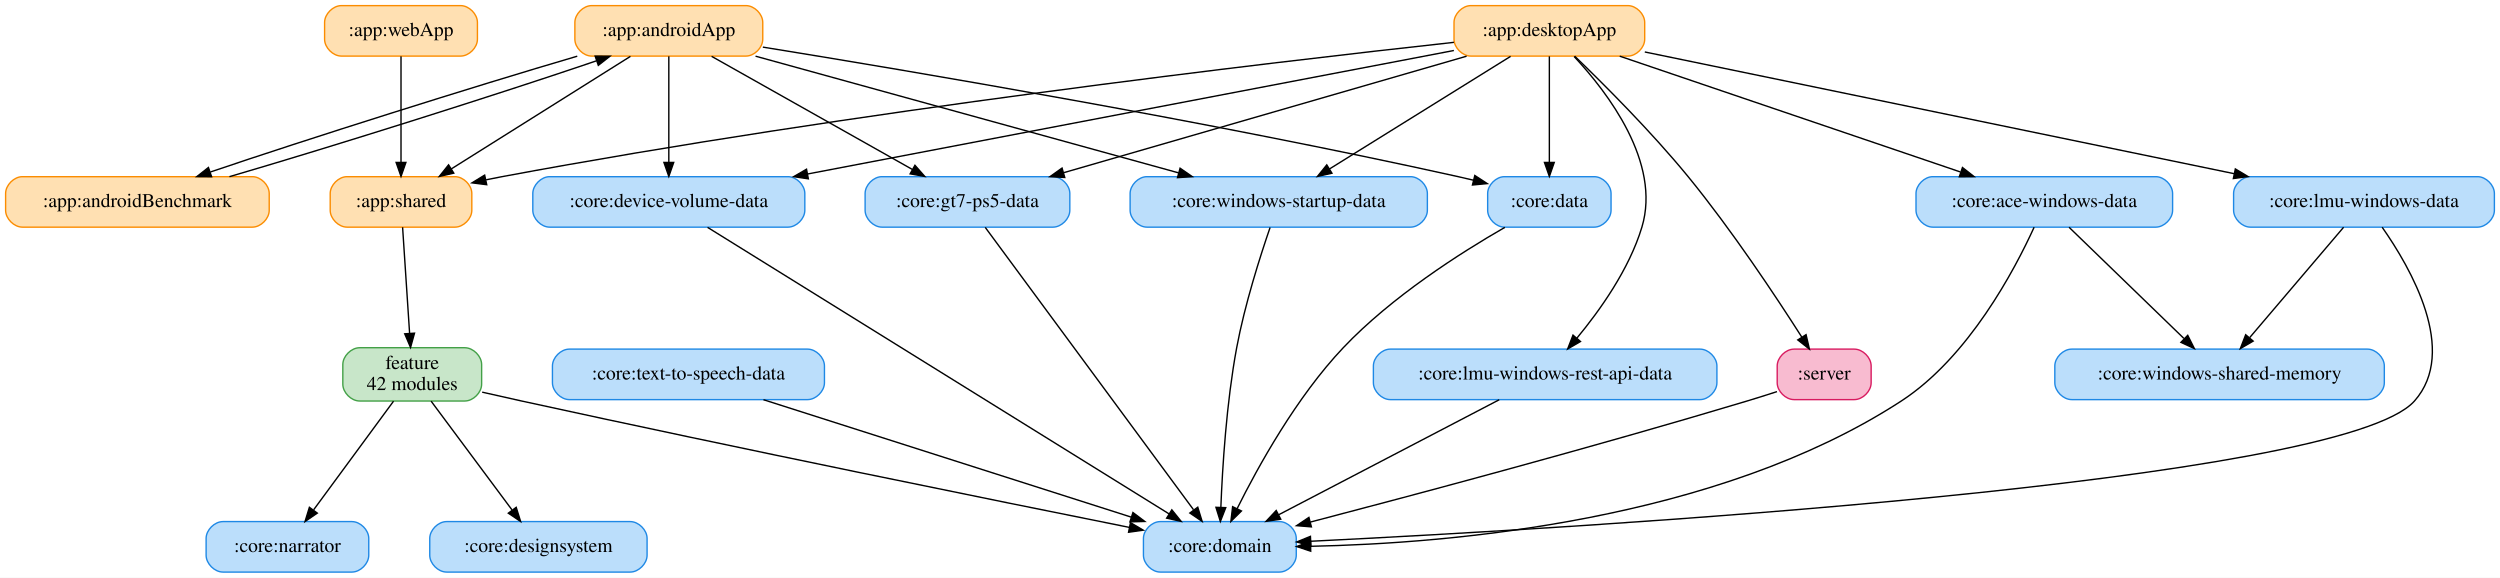
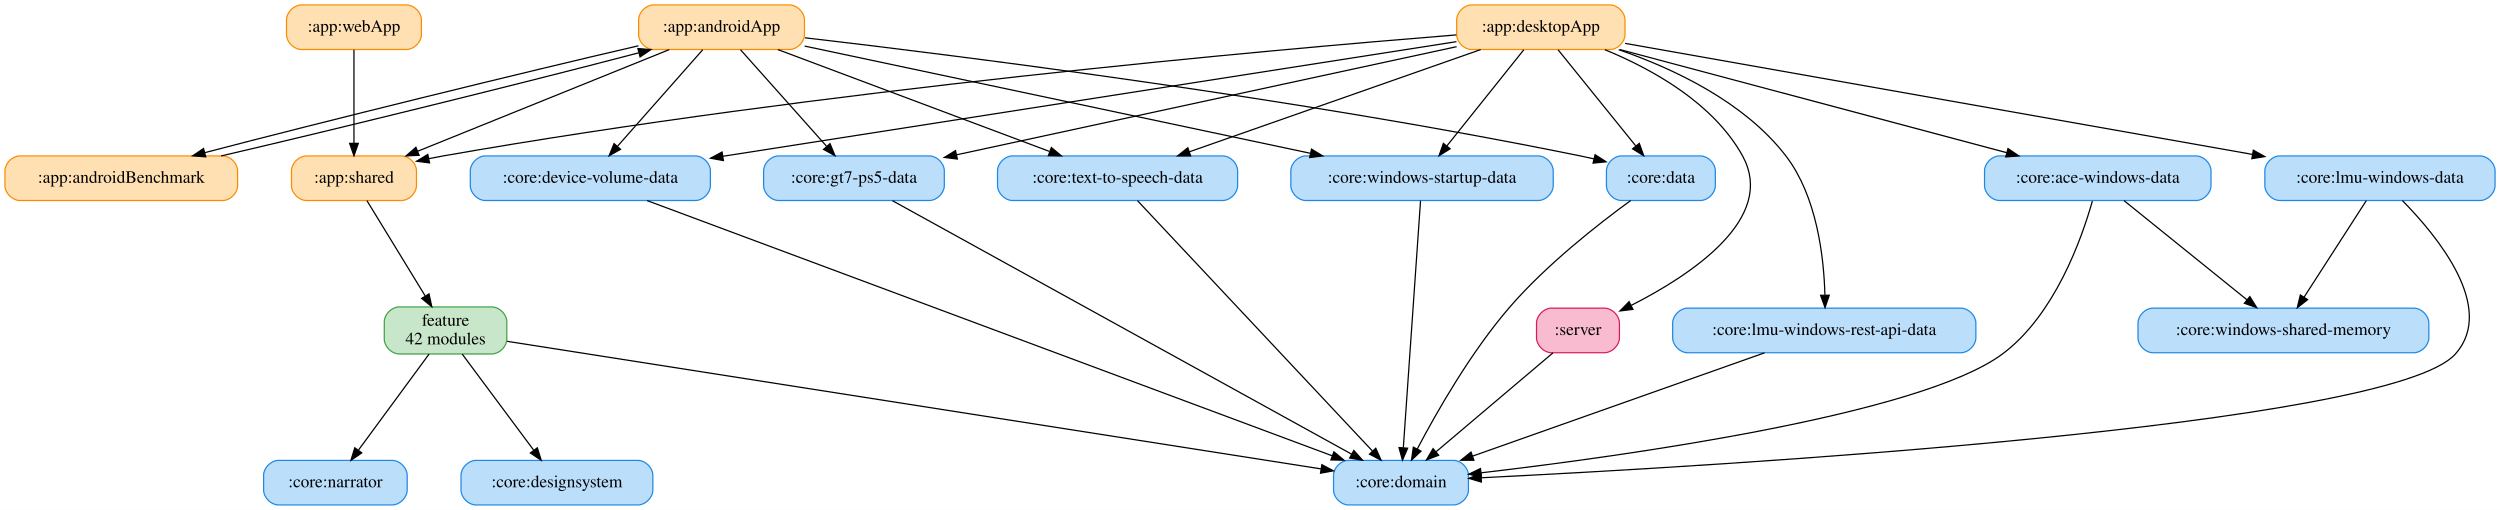
- <svg xmlns="http://www.w3.org/2000/svg" width="1783pt" height="412pt" viewBox="0.00 0.00 1783.00 412.00">
+ <svg xmlns="http://www.w3.org/2000/svg" width="2020pt" height="412pt" viewBox="0.00 0.00 2020.00 412.00">
  <g id="graph0" class="graph" transform="scale(1 1) rotate(0) translate(4 408)">
-     <polygon fill="white" stroke="transparent" points="-4,4 -4,-408 1779,-408 1779,4 -4,4" />
+     <polygon fill="white" stroke="transparent" points="-4,4 -4,-408 2016,-408 2016,4 -4,4" />
    <g id="node1" class="node">
-       <path fill="#ffe0b2" stroke="#fb8c00" d="M528,-404C528,-404 418,-404 418,-404 412,-404 406,-398 406,-392 406,-392 406,-380 406,-380 406,-374 412,-368 418,-368 418,-368 528,-368 528,-368 534,-368 540,-374 540,-380 540,-380 540,-392 540,-392 540,-398 534,-404 528,-404" />
-       <text text-anchor="middle" x="473" y="-382.3" font-family="Times,serif" font-size="14.00">:app:androidApp</text>
+       <path fill="#ffe0b2" stroke="#fb8c00" d="M634,-404C634,-404 524,-404 524,-404 518,-404 512,-398 512,-392 512,-392 512,-380 512,-380 512,-374 518,-368 524,-368 524,-368 634,-368 634,-368 640,-368 646,-374 646,-380 646,-380 646,-392 646,-392 646,-398 640,-404 634,-404" />
+       <text text-anchor="middle" x="579" y="-382.3" font-family="Times,serif" font-size="14.00">:app:androidApp</text>
    </g>
    <g id="node2" class="node">
      <path fill="#ffe0b2" stroke="#fb8c00" d="M176,-282C176,-282 12,-282 12,-282 6,-282 0,-276 0,-270 0,-270 0,-258 0,-258 0,-252 6,-246 12,-246 12,-246 176,-246 176,-246 182,-246 188,-252 188,-258 188,-258 188,-270 188,-270 188,-276 182,-282 176,-282" />
      <text text-anchor="middle" x="94" y="-260.3" font-family="Times,serif" font-size="14.00">:app:androidBenchmark</text>
    </g>
    <g id="edge1" class="edge">
-       <path fill="none" stroke="black" d="M407.7,-367.93C333.41,-346.16 214.38,-308.56 146.03,-285.33" />
-       <polygon fill="black" stroke="black" points="146.92,-281.93 136.33,-282.01 144.65,-288.55 146.92,-281.93" />
+       <path fill="none" stroke="black" d="M511.86,-371C419.27,-349.67 254.28,-308.97 161.52,-284.68" />
+       <polygon fill="black" stroke="black" points="162.24,-281.25 151.68,-282.09 160.46,-288.02 162.24,-281.25" />
    </g>
    <g id="node4" class="node">
      <path fill="#ffe0b2" stroke="#fb8c00" d="M320.5,-282C320.5,-282 243.5,-282 243.5,-282 237.5,-282 231.5,-276 231.5,-270 231.5,-270 231.5,-258 231.5,-258 231.5,-252 237.5,-246 243.5,-246 243.5,-246 320.5,-246 320.5,-246 326.5,-246 332.5,-252 332.5,-258 332.5,-258 332.5,-270 332.5,-270 332.5,-276 326.5,-282 320.5,-282" />
      <text text-anchor="middle" x="282" y="-260.3" font-family="Times,serif" font-size="14.00">:app:shared</text>
    </g>
    <g id="edge2" class="edge">
-       <path fill="none" stroke="black" d="M445.63,-367.81C412.02,-346.69 354.91,-310.81 317.82,-287.51" />
-       <polygon fill="black" stroke="black" points="319.64,-284.52 309.31,-282.16 315.92,-290.44 319.64,-284.52" />
+       <path fill="none" stroke="black" d="M536.76,-367.93C483.21,-346.3 390.94,-309.02 333.37,-285.76" />
+       <polygon fill="black" stroke="black" points="334.67,-282.51 324.09,-282.01 332.05,-289 334.67,-282.51" />
    </g>
    <g id="node7" class="node">
-       <path fill="#bbdefb" stroke="#1e88e5" d="M1133,-282C1133,-282 1069,-282 1069,-282 1063,-282 1057,-276 1057,-270 1057,-270 1057,-258 1057,-258 1057,-252 1063,-246 1069,-246 1069,-246 1133,-246 1133,-246 1139,-246 1145,-252 1145,-258 1145,-258 1145,-270 1145,-270 1145,-276 1139,-282 1133,-282" />
-       <text text-anchor="middle" x="1101" y="-260.3" font-family="Times,serif" font-size="14.00">:core:data</text>
+       <path fill="#bbdefb" stroke="#1e88e5" d="M1370,-282C1370,-282 1306,-282 1306,-282 1300,-282 1294,-276 1294,-270 1294,-270 1294,-258 1294,-258 1294,-252 1300,-246 1306,-246 1306,-246 1370,-246 1370,-246 1376,-246 1382,-252 1382,-258 1382,-258 1382,-270 1382,-270 1382,-276 1376,-282 1370,-282" />
+       <text text-anchor="middle" x="1338" y="-260.3" font-family="Times,serif" font-size="14.00">:core:data</text>
    </g>
    <g id="edge3" class="edge">
-       <path fill="none" stroke="black" d="M540.06,-374.4C645.91,-357.3 858,-321.5 1036,-282 1039.57,-281.21 1043.24,-280.35 1046.93,-279.47" />
-       <polygon fill="black" stroke="black" points="1047.83,-282.85 1056.7,-277.06 1046.15,-276.05 1047.83,-282.85" />
+       <path fill="none" stroke="black" d="M646.42,-377.46C770.93,-362.99 1045.06,-328.58 1273,-282 1276.58,-281.27 1280.26,-280.46 1283.96,-279.61" />
+       <polygon fill="black" stroke="black" points="1284.84,-283 1293.74,-277.26 1283.2,-276.19 1284.84,-283" />
    </g>
    <g id="node9" class="node">
      <path fill="#bbdefb" stroke="#1e88e5" d="M558,-282C558,-282 388,-282 388,-282 382,-282 376,-276 376,-270 376,-270 376,-258 376,-258 376,-252 382,-246 388,-246 388,-246 558,-246 558,-246 564,-246 570,-252 570,-258 570,-258 570,-270 570,-270 570,-276 564,-282 558,-282" />
      <text text-anchor="middle" x="473" y="-260.3" font-family="Times,serif" font-size="14.00">:core:device-volume-data</text>
    </g>
    <g id="edge4" class="edge">
-       <path fill="none" stroke="black" d="M473,-367.81C473,-348.11 473,-315.58 473,-292.39" />
-       <polygon fill="black" stroke="black" points="476.5,-292.16 473,-282.16 469.5,-292.16 476.5,-292.16" />
+       <path fill="none" stroke="black" d="M563.81,-367.81C545.79,-347.4 515.59,-313.21 495,-289.91" />
+       <polygon fill="black" stroke="black" points="497.4,-287.34 488.16,-282.16 492.16,-291.97 497.4,-287.34" />
    </g>
    <g id="node11" class="node">
      <path fill="#bbdefb" stroke="#1e88e5" d="M747,-282C747,-282 625,-282 625,-282 619,-282 613,-276 613,-270 613,-270 613,-258 613,-258 613,-252 619,-246 625,-246 625,-246 747,-246 747,-246 753,-246 759,-252 759,-258 759,-258 759,-270 759,-270 759,-276 753,-282 747,-282" />
      <text text-anchor="middle" x="686" y="-260.3" font-family="Times,serif" font-size="14.00">:core:gt7-ps5-data</text>
    </g>
    <g id="edge5" class="edge">
-       <path fill="none" stroke="black" d="M503.52,-367.81C541.16,-346.6 605.23,-310.5 646.57,-287.21" />
-       <polygon fill="black" stroke="black" points="648.54,-290.12 655.54,-282.16 645.11,-284.02 648.54,-290.12" />
+       <path fill="none" stroke="black" d="M594.33,-367.81C612.53,-347.4 643.01,-313.21 663.79,-289.91" />
+       <polygon fill="black" stroke="black" points="666.66,-291.95 670.7,-282.16 661.43,-287.3 666.66,-291.95" />
+     </g>
+     <g id="node15" class="node">
+       <path fill="#bbdefb" stroke="#1e88e5" d="M984,-282C984,-282 814,-282 814,-282 808,-282 802,-276 802,-270 802,-270 802,-258 802,-258 802,-252 808,-246 814,-246 814,-246 984,-246 984,-246 990,-246 996,-252 996,-258 996,-258 996,-270 996,-270 996,-276 990,-282 984,-282" />
+       <text text-anchor="middle" x="899" y="-260.3" font-family="Times,serif" font-size="14.00">:core:text-to-speech-data</text>
+     </g>
+     <g id="edge6" class="edge">
+       <path fill="none" stroke="black" d="M624.51,-367.93C682.33,-346.25 782.03,-308.86 844.03,-285.61" />
+       <polygon fill="black" stroke="black" points="845.51,-288.8 853.65,-282.01 843.06,-282.24 845.51,-288.8" />
    </g>
    <g id="node17" class="node">
-       <path fill="#bbdefb" stroke="#1e88e5" d="M1002,-282C1002,-282 814,-282 814,-282 808,-282 802,-276 802,-270 802,-270 802,-258 802,-258 802,-252 808,-246 814,-246 814,-246 1002,-246 1002,-246 1008,-246 1014,-252 1014,-258 1014,-258 1014,-270 1014,-270 1014,-276 1008,-282 1002,-282" />
-       <text text-anchor="middle" x="908" y="-260.3" font-family="Times,serif" font-size="14.00">:core:windows-startup-data</text>
-     </g>
-     <g id="edge6" class="edge">
-       <path fill="none" stroke="black" d="M534.86,-367.93C614.51,-345.96 752.63,-307.86 836.63,-284.69" />
-       <polygon fill="black" stroke="black" points="837.64,-288.04 846.35,-282.01 835.78,-281.29 837.64,-288.04" />
+       <path fill="#bbdefb" stroke="#1e88e5" d="M1239,-282C1239,-282 1051,-282 1051,-282 1045,-282 1039,-276 1039,-270 1039,-270 1039,-258 1039,-258 1039,-252 1045,-246 1051,-246 1051,-246 1239,-246 1239,-246 1245,-246 1251,-252 1251,-258 1251,-258 1251,-270 1251,-270 1251,-276 1245,-282 1239,-282" />
+       <text text-anchor="middle" x="1145" y="-260.3" font-family="Times,serif" font-size="14.00">:core:windows-startup-data</text>
    </g>
    <g id="edge7" class="edge">
-       <path fill="none" stroke="black" d="M159.64,-282.01C234.11,-303.75 353.17,-341.36 421.36,-364.61" />
-       <polygon fill="black" stroke="black" points="420.45,-368 431.05,-367.93 422.72,-361.38 420.45,-368" />
+       <path fill="none" stroke="black" d="M646.15,-370.76C747.77,-349.22 940.8,-308.29 1054.65,-284.16" />
+       <polygon fill="black" stroke="black" points="1055.68,-287.51 1064.74,-282.02 1054.23,-280.67 1055.68,-287.51" />
+     </g>
+     <g id="edge8" class="edge">
+       <path fill="none" stroke="black" d="M174.67,-282.01C269.3,-303.97 423.74,-342.13 512.06,-365.32" />
+       <polygon fill="black" stroke="black" points="511.41,-368.77 521.97,-367.93 513.19,-362 511.41,-368.77" />
    </g>
    <g id="node3" class="node">
-       <path fill="#ffe0b2" stroke="#fb8c00" d="M1157,-404C1157,-404 1045,-404 1045,-404 1039,-404 1033,-398 1033,-392 1033,-392 1033,-380 1033,-380 1033,-374 1039,-368 1045,-368 1045,-368 1157,-368 1157,-368 1163,-368 1169,-374 1169,-380 1169,-380 1169,-392 1169,-392 1169,-398 1163,-404 1157,-404" />
-       <text text-anchor="middle" x="1101" y="-382.3" font-family="Times,serif" font-size="14.00">:app:desktopApp</text>
-     </g>
-     <g id="edge8" class="edge">
-       <path fill="none" stroke="black" d="M1032.93,-377.8C901.21,-363.4 602.54,-328.37 354,-282 350.31,-281.31 346.53,-280.56 342.72,-279.77" />
-       <polygon fill="black" stroke="black" points="343.13,-276.27 332.62,-277.59 341.65,-283.12 343.13,-276.27" />
+       <path fill="#ffe0b2" stroke="#fb8c00" d="M1297,-404C1297,-404 1185,-404 1185,-404 1179,-404 1173,-398 1173,-392 1173,-392 1173,-380 1173,-380 1173,-374 1179,-368 1185,-368 1185,-368 1297,-368 1297,-368 1303,-368 1309,-374 1309,-380 1309,-380 1309,-392 1309,-392 1309,-398 1303,-404 1297,-404" />
+       <text text-anchor="middle" x="1241" y="-382.3" font-family="Times,serif" font-size="14.00">:app:desktopApp</text>
+     </g>
+     <g id="edge9" class="edge">
+       <path fill="none" stroke="black" d="M1172.73,-379.8C1023.45,-367.82 657.1,-335.19 354,-282 350.3,-281.35 346.51,-280.63 342.7,-279.86" />
+       <polygon fill="black" stroke="black" points="343.1,-276.37 332.59,-277.72 341.65,-283.22 343.1,-276.37" />
    </g>
    <g id="node6" class="node">
-       <path fill="#bbdefb" stroke="#1e88e5" d="M1533.5,-282C1533.5,-282 1374.5,-282 1374.5,-282 1368.5,-282 1362.5,-276 1362.5,-270 1362.5,-270 1362.5,-258 1362.5,-258 1362.5,-252 1368.5,-246 1374.5,-246 1374.5,-246 1533.5,-246 1533.5,-246 1539.5,-246 1545.5,-252 1545.5,-258 1545.5,-258 1545.5,-270 1545.5,-270 1545.5,-276 1539.5,-282 1533.5,-282" />
-       <text text-anchor="middle" x="1454" y="-260.3" font-family="Times,serif" font-size="14.00">:core:ace-windows-data</text>
-     </g>
-     <g id="edge9" class="edge">
-       <path fill="none" stroke="black" d="M1151.2,-367.93C1215.24,-346.16 1325.87,-308.56 1394.21,-285.33" />
-       <polygon fill="black" stroke="black" points="1395.63,-288.54 1403.97,-282.01 1393.38,-281.91 1395.63,-288.54" />
+       <path fill="#bbdefb" stroke="#1e88e5" d="M1770.5,-282C1770.5,-282 1611.5,-282 1611.5,-282 1605.5,-282 1599.5,-276 1599.5,-270 1599.5,-270 1599.5,-258 1599.5,-258 1599.5,-252 1605.5,-246 1611.5,-246 1611.5,-246 1770.5,-246 1770.5,-246 1776.5,-246 1782.5,-252 1782.5,-258 1782.5,-258 1782.5,-270 1782.5,-270 1782.5,-276 1776.5,-282 1770.5,-282" />
+       <text text-anchor="middle" x="1691" y="-260.3" font-family="Times,serif" font-size="14.00">:core:ace-windows-data</text>
    </g>
    <g id="edge10" class="edge">
-       <path fill="none" stroke="black" d="M1101,-367.81C1101,-348.11 1101,-315.58 1101,-292.39" />
-       <polygon fill="black" stroke="black" points="1104.5,-292.16 1101,-282.16 1097.5,-292.16 1104.5,-292.16" />
+       <path fill="none" stroke="black" d="M1305,-367.93C1387.47,-345.94 1530.56,-307.78 1617.44,-284.62" />
+       <polygon fill="black" stroke="black" points="1618.46,-287.97 1627.22,-282.01 1616.66,-281.2 1618.46,-287.97" />
    </g>
    <g id="edge11" class="edge">
-       <path fill="none" stroke="black" d="M1032.9,-371.99C921.64,-350.73 700.46,-308.46 571.9,-283.9" />
-       <polygon fill="black" stroke="black" points="572.52,-280.45 562.04,-282.01 571.21,-287.33 572.52,-280.45" />
+       <path fill="none" stroke="black" d="M1254.9,-367.81C1271.32,-347.49 1298.79,-313.51 1317.62,-290.21" />
+       <polygon fill="black" stroke="black" points="1320.56,-292.14 1324.13,-282.16 1315.12,-287.74 1320.56,-292.14" />
    </g>
    <g id="edge12" class="edge">
-       <path fill="none" stroke="black" d="M1041.98,-367.93C966.23,-346.03 835.03,-308.09 754.82,-284.9" />
-       <polygon fill="black" stroke="black" points="755.39,-281.42 744.82,-282.01 753.45,-288.15 755.39,-281.42" />
+       <path fill="none" stroke="black" d="M1172.85,-374.35C1038.9,-353.42 740.46,-306.79 579.99,-281.72" />
+       <polygon fill="black" stroke="black" points="580.51,-278.26 570.09,-280.17 579.43,-285.17 580.51,-278.26" />
+     </g>
+     <g id="edge13" class="edge">
+       <path fill="none" stroke="black" d="M1172.95,-370.29C1071.05,-348.26 879.1,-306.75 769.08,-282.96" />
+       <polygon fill="black" stroke="black" points="769.53,-279.48 759.02,-280.79 768.05,-286.32 769.53,-279.48" />
    </g>
    <g id="node12" class="node">
-       <path fill="#bbdefb" stroke="#1e88e5" d="M1763,-282C1763,-282 1601,-282 1601,-282 1595,-282 1589,-276 1589,-270 1589,-270 1589,-258 1589,-258 1589,-252 1595,-246 1601,-246 1601,-246 1763,-246 1763,-246 1769,-246 1775,-252 1775,-258 1775,-258 1775,-270 1775,-270 1775,-276 1769,-282 1763,-282" />
-       <text text-anchor="middle" x="1682" y="-260.3" font-family="Times,serif" font-size="14.00">:core:lmu-windows-data</text>
-     </g>
-     <g id="edge13" class="edge">
-       <path fill="none" stroke="black" d="M1169.07,-370.94C1273.16,-349.44 1472.12,-308.35 1589.3,-284.15" />
-       <polygon fill="black" stroke="black" points="1590.25,-287.52 1599.33,-282.07 1588.83,-280.67 1590.25,-287.52" />
+       <path fill="#bbdefb" stroke="#1e88e5" d="M2000,-282C2000,-282 1838,-282 1838,-282 1832,-282 1826,-276 1826,-270 1826,-270 1826,-258 1826,-258 1826,-252 1832,-246 1838,-246 1838,-246 2000,-246 2000,-246 2006,-246 2012,-252 2012,-258 2012,-258 2012,-270 2012,-270 2012,-276 2006,-282 2000,-282" />
+       <text text-anchor="middle" x="1919" y="-260.3" font-family="Times,serif" font-size="14.00">:core:lmu-windows-data</text>
+     </g>
+     <g id="edge14" class="edge">
+       <path fill="none" stroke="black" d="M1309.11,-372.94C1428.4,-351.83 1675.74,-308.06 1816.02,-283.23" />
+       <polygon fill="black" stroke="black" points="1816.7,-286.66 1825.94,-281.47 1815.48,-279.77 1816.7,-286.66" />
    </g>
    <g id="node13" class="node">
-       <path fill="#bbdefb" stroke="#1e88e5" d="M1208.5,-159C1208.5,-159 987.5,-159 987.5,-159 981.5,-159 975.5,-153 975.5,-147 975.5,-147 975.5,-135 975.5,-135 975.5,-129 981.5,-123 987.5,-123 987.5,-123 1208.5,-123 1208.5,-123 1214.5,-123 1220.5,-129 1220.5,-135 1220.5,-135 1220.5,-147 1220.5,-147 1220.5,-153 1214.5,-159 1208.5,-159" />
-       <text text-anchor="middle" x="1098" y="-137.3" font-family="Times,serif" font-size="14.00">:core:lmu-windows-rest-api-data</text>
-     </g>
-     <g id="edge14" class="edge">
-       <path fill="none" stroke="black" d="M1118.67,-367.69C1142.61,-342.05 1180.88,-292.04 1167,-246 1157.93,-215.92 1136.99,-186.54 1120.54,-166.73" />
-       <polygon fill="black" stroke="black" points="1123.2,-164.44 1114.04,-159.11 1117.87,-168.99 1123.2,-164.44" />
+       <path fill="#bbdefb" stroke="#1e88e5" d="M1580.5,-159C1580.5,-159 1359.5,-159 1359.5,-159 1353.5,-159 1347.5,-153 1347.5,-147 1347.5,-147 1347.5,-135 1347.5,-135 1347.5,-129 1353.5,-123 1359.5,-123 1359.5,-123 1580.5,-123 1580.5,-123 1586.5,-123 1592.5,-129 1592.5,-135 1592.5,-135 1592.5,-147 1592.5,-147 1592.5,-153 1586.5,-159 1580.5,-159" />
+       <text text-anchor="middle" x="1470" y="-137.3" font-family="Times,serif" font-size="14.00">:core:lmu-windows-rest-api-data</text>
    </g>
    <g id="edge15" class="edge">
-       <path fill="none" stroke="black" d="M1073.35,-367.81C1039.38,-346.69 981.67,-310.81 944.2,-287.51" />
-       <polygon fill="black" stroke="black" points="945.94,-284.47 935.6,-282.16 942.25,-290.41 945.94,-284.47" />
+       <path fill="none" stroke="black" d="M1303.9,-367.88C1348.25,-352.57 1405.5,-325.65 1439,-282 1464.11,-249.28 1469.7,-200.29 1470.52,-169.78" />
+       <polygon fill="black" stroke="black" points="1474.03,-169.48 1470.64,-159.44 1467.03,-169.4 1474.03,-169.48" />
+     </g>
+     <g id="edge16" class="edge">
+       <path fill="none" stroke="black" d="M1192.36,-367.93C1130.32,-346.16 1023.13,-308.56 956.93,-285.33" />
+       <polygon fill="black" stroke="black" points="958.06,-282.02 947.47,-282.01 955.75,-288.62 958.06,-282.02" />
+     </g>
+     <g id="edge17" class="edge">
+       <path fill="none" stroke="black" d="M1227.25,-367.81C1210.99,-347.49 1183.81,-313.51 1165.17,-290.21" />
+       <polygon fill="black" stroke="black" points="1167.71,-287.78 1158.73,-282.16 1162.24,-292.16 1167.71,-287.78" />
    </g>
    <g id="node18" class="node">
-       <path fill="#f8bbd0" stroke="#d81b60" d="M1318.5,-159C1318.5,-159 1275.5,-159 1275.5,-159 1269.5,-159 1263.5,-153 1263.5,-147 1263.5,-147 1263.5,-135 1263.5,-135 1263.5,-129 1269.5,-123 1275.5,-123 1275.5,-123 1318.5,-123 1318.5,-123 1324.5,-123 1330.5,-129 1330.5,-135 1330.5,-135 1330.5,-147 1330.5,-147 1330.5,-153 1324.5,-159 1318.5,-159" />
-       <text text-anchor="middle" x="1297" y="-137.3" font-family="Times,serif" font-size="14.00">:server</text>
-     </g>
-     <g id="edge16" class="edge">
-       <path fill="none" stroke="black" d="M1119.07,-367.93C1139.63,-348.12 1173.77,-314.06 1200,-282 1231.09,-244 1262.65,-196.41 1281,-167.64" />
-       <polygon fill="black" stroke="black" points="1284.08,-169.32 1286.47,-159 1278.17,-165.57 1284.08,-169.32" />
+       <path fill="#f8bbd0" stroke="#d81b60" d="M1292.5,-159C1292.5,-159 1249.5,-159 1249.5,-159 1243.5,-159 1237.5,-153 1237.5,-147 1237.5,-147 1237.5,-135 1237.5,-135 1237.5,-129 1243.5,-123 1249.5,-123 1249.5,-123 1292.5,-123 1292.5,-123 1298.5,-123 1304.5,-129 1304.5,-135 1304.5,-135 1304.5,-147 1304.5,-147 1304.5,-153 1298.5,-159 1292.5,-159" />
+       <text text-anchor="middle" x="1271" y="-137.3" font-family="Times,serif" font-size="14.00">:server</text>
+     </g>
+     <g id="edge18" class="edge">
+       <path fill="none" stroke="black" d="M1292.75,-367.84C1331.05,-352.1 1380.49,-324.66 1404,-282 1431.74,-231.66 1362.67,-185.95 1314.02,-161.25" />
+       <polygon fill="black" stroke="black" points="1315.41,-158.04 1304.9,-156.74 1312.31,-164.31 1315.41,-158.04" />
    </g>
    <g id="node19" class="node">
-       <path fill="#c8e6c9" stroke="#43a047" d="M327.5,-160C327.5,-160 252.5,-160 252.5,-160 246.5,-160 240.5,-154 240.5,-148 240.5,-148 240.5,-134 240.5,-134 240.5,-128 246.5,-122 252.5,-122 252.5,-122 327.5,-122 327.5,-122 333.5,-122 339.5,-128 339.5,-134 339.5,-134 339.5,-148 339.5,-148 339.5,-154 333.5,-160 327.5,-160" />
-       <text text-anchor="middle" x="290" y="-144.8" font-family="Times,serif" font-size="14.00">feature</text>
-       <text text-anchor="middle" x="290" y="-129.8" font-family="Times,serif" font-size="14.00">42 modules</text>
-     </g>
-     <g id="edge17" class="edge">
-       <path fill="none" stroke="black" d="M283.13,-245.92C284.43,-226.26 286.58,-193.67 288.13,-170.23" />
-       <polygon fill="black" stroke="black" points="291.63,-170.39 288.8,-160.18 284.65,-169.93 291.63,-170.39" />
+       <path fill="#c8e6c9" stroke="#43a047" d="M393.5,-160C393.5,-160 318.5,-160 318.5,-160 312.5,-160 306.5,-154 306.5,-148 306.5,-148 306.5,-134 306.5,-134 306.5,-128 312.5,-122 318.5,-122 318.5,-122 393.5,-122 393.5,-122 399.5,-122 405.5,-128 405.5,-134 405.5,-134 405.5,-148 405.5,-148 405.5,-154 399.5,-160 393.5,-160" />
+       <text text-anchor="middle" x="356" y="-144.8" font-family="Times,serif" font-size="14.00">feature</text>
+       <text text-anchor="middle" x="356" y="-129.8" font-family="Times,serif" font-size="14.00">42 modules</text>
+     </g>
+     <g id="edge19" class="edge">
+       <path fill="none" stroke="black" d="M292.45,-245.92C304.69,-225.91 325.12,-192.5 339.51,-168.97" />
+       <polygon fill="black" stroke="black" points="342.65,-170.54 344.88,-160.18 336.68,-166.88 342.65,-170.54" />
    </g>
    <g id="node5" class="node">
      <path fill="#ffe0b2" stroke="#fb8c00" d="M324.5,-404C324.5,-404 239.5,-404 239.5,-404 233.5,-404 227.5,-398 227.5,-392 227.5,-392 227.5,-380 227.5,-380 227.5,-374 233.5,-368 239.5,-368 239.5,-368 324.5,-368 324.5,-368 330.5,-368 336.5,-374 336.5,-380 336.5,-380 336.5,-392 336.5,-392 336.5,-398 330.5,-404 324.5,-404" />
      <text text-anchor="middle" x="282" y="-382.3" font-family="Times,serif" font-size="14.00">:app:webApp</text>
    </g>
-     <g id="edge18" class="edge">
+     <g id="edge20" class="edge">
      <path fill="none" stroke="black" d="M282,-367.81C282,-348.11 282,-315.58 282,-292.39" />
      <polygon fill="black" stroke="black" points="285.5,-292.16 282,-282.16 278.5,-292.16 285.5,-292.16" />
    </g>
    <g id="node10" class="node">
-       <path fill="#bbdefb" stroke="#1e88e5" d="M908.5,-36C908.5,-36 823.5,-36 823.5,-36 817.5,-36 811.5,-30 811.5,-24 811.5,-24 811.5,-12 811.5,-12 811.5,-6 817.5,0 823.5,0 823.5,0 908.5,0 908.5,0 914.5,0 920.5,-6 920.5,-12 920.5,-12 920.5,-24 920.5,-24 920.5,-30 914.5,-36 908.5,-36" />
-       <text text-anchor="middle" x="866" y="-14.3" font-family="Times,serif" font-size="14.00">:core:domain</text>
-     </g>
-     <g id="edge19" class="edge">
-       <path fill="none" stroke="black" d="M1446.75,-245.96C1433,-215.81 1400.12,-153.3 1352,-122 1220.2,-36.27 1029.66,-20.41 930.88,-18.38" />
-       <polygon fill="black" stroke="black" points="930.8,-14.88 920.74,-18.21 930.68,-21.88 930.8,-14.88" />
+       <path fill="#bbdefb" stroke="#1e88e5" d="M1170.5,-36C1170.5,-36 1085.5,-36 1085.5,-36 1079.5,-36 1073.5,-30 1073.5,-24 1073.5,-24 1073.5,-12 1073.5,-12 1073.5,-6 1079.5,0 1085.5,0 1085.5,0 1170.5,0 1170.5,0 1176.5,0 1182.5,-6 1182.5,-12 1182.5,-12 1182.5,-24 1182.5,-24 1182.5,-30 1176.5,-36 1170.5,-36" />
+       <text text-anchor="middle" x="1128" y="-14.3" font-family="Times,serif" font-size="14.00">:core:domain</text>
+     </g>
+     <g id="edge21" class="edge">
+       <path fill="none" stroke="black" d="M1686.63,-245.55C1678.1,-215.33 1656.29,-153.48 1614,-122 1547.85,-72.76 1309.34,-39.61 1192.89,-25.99" />
+       <polygon fill="black" stroke="black" points="1193.02,-22.48 1182.68,-24.81 1192.22,-29.43 1193.02,-22.48" />
    </g>
    <g id="node16" class="node">
-       <path fill="#bbdefb" stroke="#1e88e5" d="M1684.5,-159C1684.5,-159 1473.5,-159 1473.5,-159 1467.5,-159 1461.5,-153 1461.5,-147 1461.5,-147 1461.5,-135 1461.5,-135 1461.5,-129 1467.5,-123 1473.5,-123 1473.5,-123 1684.5,-123 1684.5,-123 1690.5,-123 1696.5,-129 1696.5,-135 1696.5,-135 1696.5,-147 1696.5,-147 1696.5,-153 1690.5,-159 1684.5,-159" />
-       <text text-anchor="middle" x="1579" y="-137.3" font-family="Times,serif" font-size="14.00">:core:windows-shared-memory</text>
-     </g>
-     <g id="edge20" class="edge">
-       <path fill="none" stroke="black" d="M1471.64,-245.92C1493.02,-225.23 1529.19,-190.22 1553.57,-166.61" />
-       <polygon fill="black" stroke="black" points="1556.29,-168.85 1561.04,-159.38 1551.42,-163.83 1556.29,-168.85" />
-     </g>
-     <g id="edge21" class="edge">
-       <path fill="none" stroke="black" d="M1069.26,-245.85C1037.46,-227.57 988.41,-196.29 954,-160 920.68,-124.86 893.22,-75.19 878.27,-45.15" />
-       <polygon fill="black" stroke="black" points="881.39,-43.57 873.86,-36.13 875.1,-46.65 881.39,-43.57" />
+       <path fill="#bbdefb" stroke="#1e88e5" d="M1946.5,-159C1946.5,-159 1735.5,-159 1735.5,-159 1729.5,-159 1723.5,-153 1723.5,-147 1723.5,-147 1723.5,-135 1723.5,-135 1723.5,-129 1729.5,-123 1735.5,-123 1735.5,-123 1946.5,-123 1946.5,-123 1952.5,-123 1958.5,-129 1958.5,-135 1958.5,-135 1958.5,-147 1958.5,-147 1958.5,-153 1952.5,-159 1946.5,-159" />
+       <text text-anchor="middle" x="1841" y="-137.3" font-family="Times,serif" font-size="14.00">:core:windows-shared-memory</text>
+     </g>
+     <g id="edge22" class="edge">
+       <path fill="none" stroke="black" d="M1712.17,-245.92C1738.16,-224.96 1782.36,-189.3 1811.62,-165.7" />
+       <polygon fill="black" stroke="black" points="1813.86,-168.39 1819.45,-159.38 1809.47,-162.94 1813.86,-168.39" />
+     </g>
+     <g id="edge23" class="edge">
+       <path fill="none" stroke="black" d="M1313.59,-245.97C1287.46,-226.97 1245.76,-194.36 1216,-160 1184.46,-123.59 1156.64,-74.71 1141.09,-45.1" />
+       <polygon fill="black" stroke="black" points="1144.19,-43.48 1136.49,-36.21 1137.98,-46.7 1144.19,-43.48" />
    </g>
    <g id="node8" class="node">
-       <path fill="#bbdefb" stroke="#1e88e5" d="M445.5,-36C445.5,-36 314.5,-36 314.5,-36 308.5,-36 302.5,-30 302.5,-24 302.5,-24 302.5,-12 302.5,-12 302.5,-6 308.5,0 314.5,0 314.5,0 445.5,0 445.5,0 451.5,0 457.5,-6 457.5,-12 457.5,-12 457.5,-24 457.5,-24 457.5,-30 451.5,-36 445.5,-36" />
-       <text text-anchor="middle" x="380" y="-14.3" font-family="Times,serif" font-size="14.00">:core:designsystem</text>
-     </g>
-     <g id="edge22" class="edge">
-       <path fill="none" stroke="black" d="M500.63,-245.84C570.12,-202.7 752.08,-89.73 829.88,-41.43" />
-       <polygon fill="black" stroke="black" points="831.75,-44.39 838.4,-36.14 828.05,-38.44 831.75,-44.39" />
-     </g>
-     <g id="edge23" class="edge">
-       <path fill="none" stroke="black" d="M698.66,-245.84C729.83,-203.58 810.46,-94.28 847.23,-44.45" />
-       <polygon fill="black" stroke="black" points="850.24,-46.26 853.36,-36.14 844.6,-42.11 850.24,-46.26" />
+       <path fill="#bbdefb" stroke="#1e88e5" d="M511.5,-36C511.5,-36 380.5,-36 380.5,-36 374.5,-36 368.5,-30 368.5,-24 368.5,-24 368.5,-12 368.5,-12 368.5,-6 374.5,0 380.5,0 380.5,0 511.5,0 511.5,0 517.5,0 523.5,-6 523.5,-12 523.5,-12 523.5,-24 523.5,-24 523.5,-30 517.5,-36 511.5,-36" />
+       <text text-anchor="middle" x="446" y="-14.3" font-family="Times,serif" font-size="14.00">:core:designsystem</text>
    </g>
    <g id="edge24" class="edge">
-       <path fill="none" stroke="black" d="M1694.94,-245.96C1715.32,-216.92 1749.51,-157.54 1718,-122 1665.87,-63.19 1120.91,-31.35 930.91,-21.98" />
-       <polygon fill="black" stroke="black" points="930.95,-18.48 920.79,-21.48 930.6,-25.47 930.95,-18.48" />
+       <path fill="none" stroke="black" d="M518.8,-245.94C635.79,-202.36 945.35,-87.04 1072.39,-39.72" />
+       <polygon fill="black" stroke="black" points="1073.79,-42.93 1081.94,-36.16 1071.35,-36.37 1073.79,-42.93" />
    </g>
    <g id="edge25" class="edge">
-       <path fill="none" stroke="black" d="M1667.46,-245.92C1650,-225.41 1620.56,-190.82 1600.48,-167.23" />
-       <polygon fill="black" stroke="black" points="1602.95,-164.73 1593.8,-159.38 1597.62,-169.27 1602.95,-164.73" />
+       <path fill="none" stroke="black" d="M717.08,-245.84C795.46,-202.57 1001.12,-89.04 1088.17,-40.99" />
+       <polygon fill="black" stroke="black" points="1089.89,-44.04 1096.95,-36.14 1086.51,-37.91 1089.89,-44.04" />
    </g>
    <g id="edge26" class="edge">
-       <path fill="none" stroke="black" d="M1065.25,-122.92C1024,-101.41 953.07,-64.41 907.91,-40.86" />
-       <polygon fill="black" stroke="black" points="909.44,-37.71 898.96,-36.19 906.2,-43.92 909.44,-37.71" />
+       <path fill="none" stroke="black" d="M1937.12,-245.93C1965.29,-217.36 2013.08,-159.32 1980,-122 1927.87,-63.19 1382.91,-31.35 1192.91,-21.98" />
+       <polygon fill="black" stroke="black" points="1192.95,-18.48 1182.79,-21.48 1192.6,-25.47 1192.95,-18.48" />
+     </g>
+     <g id="edge27" class="edge">
+       <path fill="none" stroke="black" d="M1907.99,-245.92C1894.88,-225.59 1872.86,-191.42 1857.66,-167.85" />
+       <polygon fill="black" stroke="black" points="1860.57,-165.89 1852.21,-159.38 1854.68,-169.69 1860.57,-165.89" />
+     </g>
+     <g id="edge28" class="edge">
+       <path fill="none" stroke="black" d="M1421.73,-122.92C1359.69,-100.97 1252.1,-62.91 1185.78,-39.44" />
+       <polygon fill="black" stroke="black" points="1186.9,-36.13 1176.31,-36.09 1184.57,-42.73 1186.9,-36.13" />
    </g>
    <g id="node14" class="node">
-       <path fill="#bbdefb" stroke="#1e88e5" d="M247,-36C247,-36 155,-36 155,-36 149,-36 143,-30 143,-24 143,-24 143,-12 143,-12 143,-6 149,0 155,0 155,0 247,0 247,0 253,0 259,-6 259,-12 259,-12 259,-24 259,-24 259,-30 253,-36 247,-36" />
-       <text text-anchor="middle" x="201" y="-14.3" font-family="Times,serif" font-size="14.00">:core:narrator</text>
-     </g>
-     <g id="node15" class="node">
-       <path fill="#bbdefb" stroke="#1e88e5" d="M572,-159C572,-159 402,-159 402,-159 396,-159 390,-153 390,-147 390,-147 390,-135 390,-135 390,-129 396,-123 402,-123 402,-123 572,-123 572,-123 578,-123 584,-129 584,-135 584,-135 584,-147 584,-147 584,-153 578,-159 572,-159" />
-       <text text-anchor="middle" x="487" y="-137.3" font-family="Times,serif" font-size="14.00">:core:text-to-speech-data</text>
-     </g>
-     <g id="edge27" class="edge">
-       <path fill="none" stroke="black" d="M540.5,-122.92C609.53,-100.88 729.45,-62.6 802.87,-39.16" />
-       <polygon fill="black" stroke="black" points="804.01,-42.47 812.47,-36.09 801.88,-35.8 804.01,-42.47" />
-     </g>
-     <g id="edge28" class="edge">
-       <path fill="none" stroke="black" d="M901.83,-245.76C894.86,-225.51 883.73,-190.76 878,-160 870.7,-120.81 867.83,-74.65 866.71,-46.1" />
-       <polygon fill="black" stroke="black" points="870.21,-45.95 866.36,-36.08 863.21,-46.19 870.21,-45.95" />
+       <path fill="#bbdefb" stroke="#1e88e5" d="M313,-36C313,-36 221,-36 221,-36 215,-36 209,-30 209,-24 209,-24 209,-12 209,-12 209,-6 215,0 221,0 221,0 313,0 313,0 319,0 325,-6 325,-12 325,-12 325,-24 325,-24 325,-30 319,-36 313,-36" />
+       <text text-anchor="middle" x="267" y="-14.3" font-family="Times,serif" font-size="14.00">:core:narrator</text>
    </g>
    <g id="edge29" class="edge">
-       <path fill="none" stroke="black" d="M1263.34,-128.7C1256.31,-126.42 1248.93,-124.08 1242,-122 1133.28,-89.34 1005.63,-55.26 930.52,-35.65" />
-       <polygon fill="black" stroke="black" points="931.28,-32.23 920.72,-33.09 929.52,-39 931.28,-32.23" />
+       <path fill="none" stroke="black" d="M915.1,-245.84C955.01,-203.32 1058.62,-92.92 1104.98,-43.52" />
+       <polygon fill="black" stroke="black" points="1107.62,-45.83 1111.91,-36.14 1102.52,-41.04 1107.62,-45.83" />
    </g>
    <g id="edge30" class="edge">
-       <path fill="none" stroke="black" d="M303.47,-121.89C318.78,-101.31 343.86,-67.58 361.12,-44.39" />
-       <polygon fill="black" stroke="black" points="364.15,-46.18 367.31,-36.06 358.53,-42 364.15,-46.18" />
+       <path fill="none" stroke="black" d="M1143.8,-245.84C1140.9,-204.1 1133.43,-96.99 1129.9,-46.33" />
+       <polygon fill="black" stroke="black" points="1133.38,-45.87 1129.19,-36.14 1126.4,-46.36 1133.38,-45.87" />
    </g>
    <g id="edge31" class="edge">
-       <path fill="none" stroke="black" d="M339.89,-128.31C349.23,-126.17 358.9,-123.99 368,-122 523.2,-88.05 706.27,-50.94 801.35,-31.88" />
-       <polygon fill="black" stroke="black" points="802.26,-35.27 811.38,-29.87 800.89,-28.4 802.26,-35.27" />
+       <path fill="none" stroke="black" d="M1250.81,-122.92C1226.15,-102.05 1184.27,-66.61 1156.37,-43" />
+       <polygon fill="black" stroke="black" points="1158.44,-40.17 1148.55,-36.38 1153.92,-45.52 1158.44,-40.17" />
    </g>
    <g id="edge32" class="edge">
-       <path fill="none" stroke="black" d="M276.68,-121.89C261.54,-101.31 236.73,-67.58 219.67,-44.39" />
-       <polygon fill="black" stroke="black" points="222.3,-42.05 213.55,-36.06 216.66,-46.19 222.3,-42.05" />
+       <path fill="none" stroke="black" d="M369.47,-121.89C384.78,-101.31 409.86,-67.58 427.12,-44.39" />
+       <polygon fill="black" stroke="black" points="430.15,-46.18 433.31,-36.06 424.53,-42 430.15,-46.18" />
+     </g>
+     <g id="edge33" class="edge">
+       <path fill="none" stroke="black" d="M405.76,-132.2C540.55,-111.07 912.67,-52.75 1063.37,-29.13" />
+       <polygon fill="black" stroke="black" points="1064.06,-32.56 1073.4,-27.56 1062.98,-25.65 1064.06,-32.56" />
+     </g>
+     <g id="edge34" class="edge">
+       <path fill="none" stroke="black" d="M342.68,-121.89C327.54,-101.31 302.73,-67.58 285.67,-44.39" />
+       <polygon fill="black" stroke="black" points="288.3,-42.05 279.55,-36.06 282.66,-46.19 288.3,-42.05" />
    </g>
  </g>
</svg>
